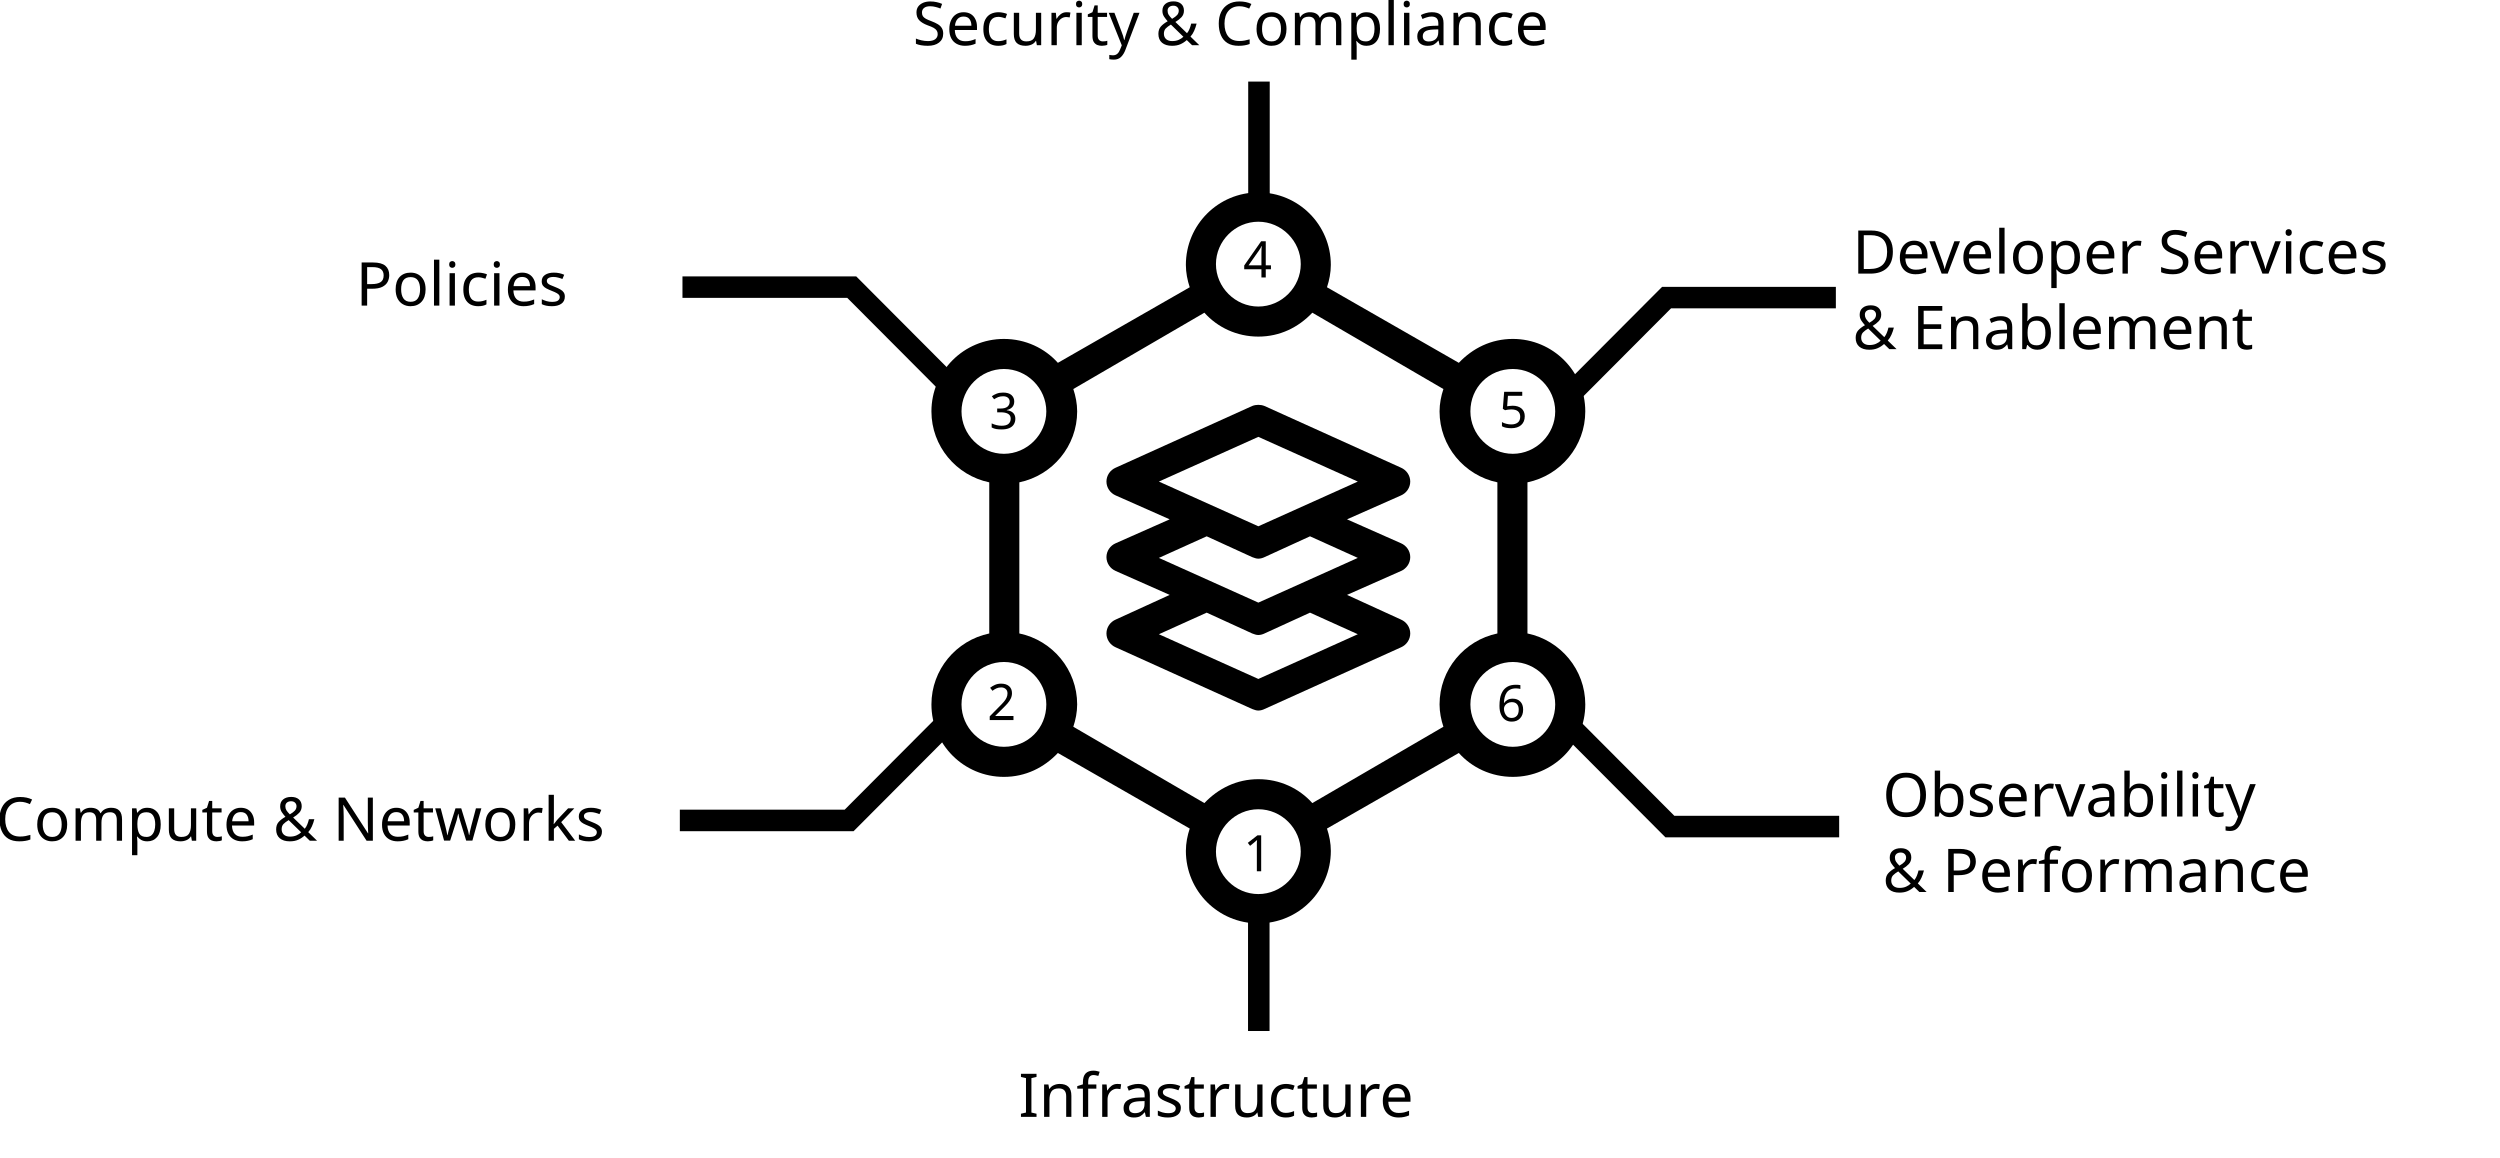
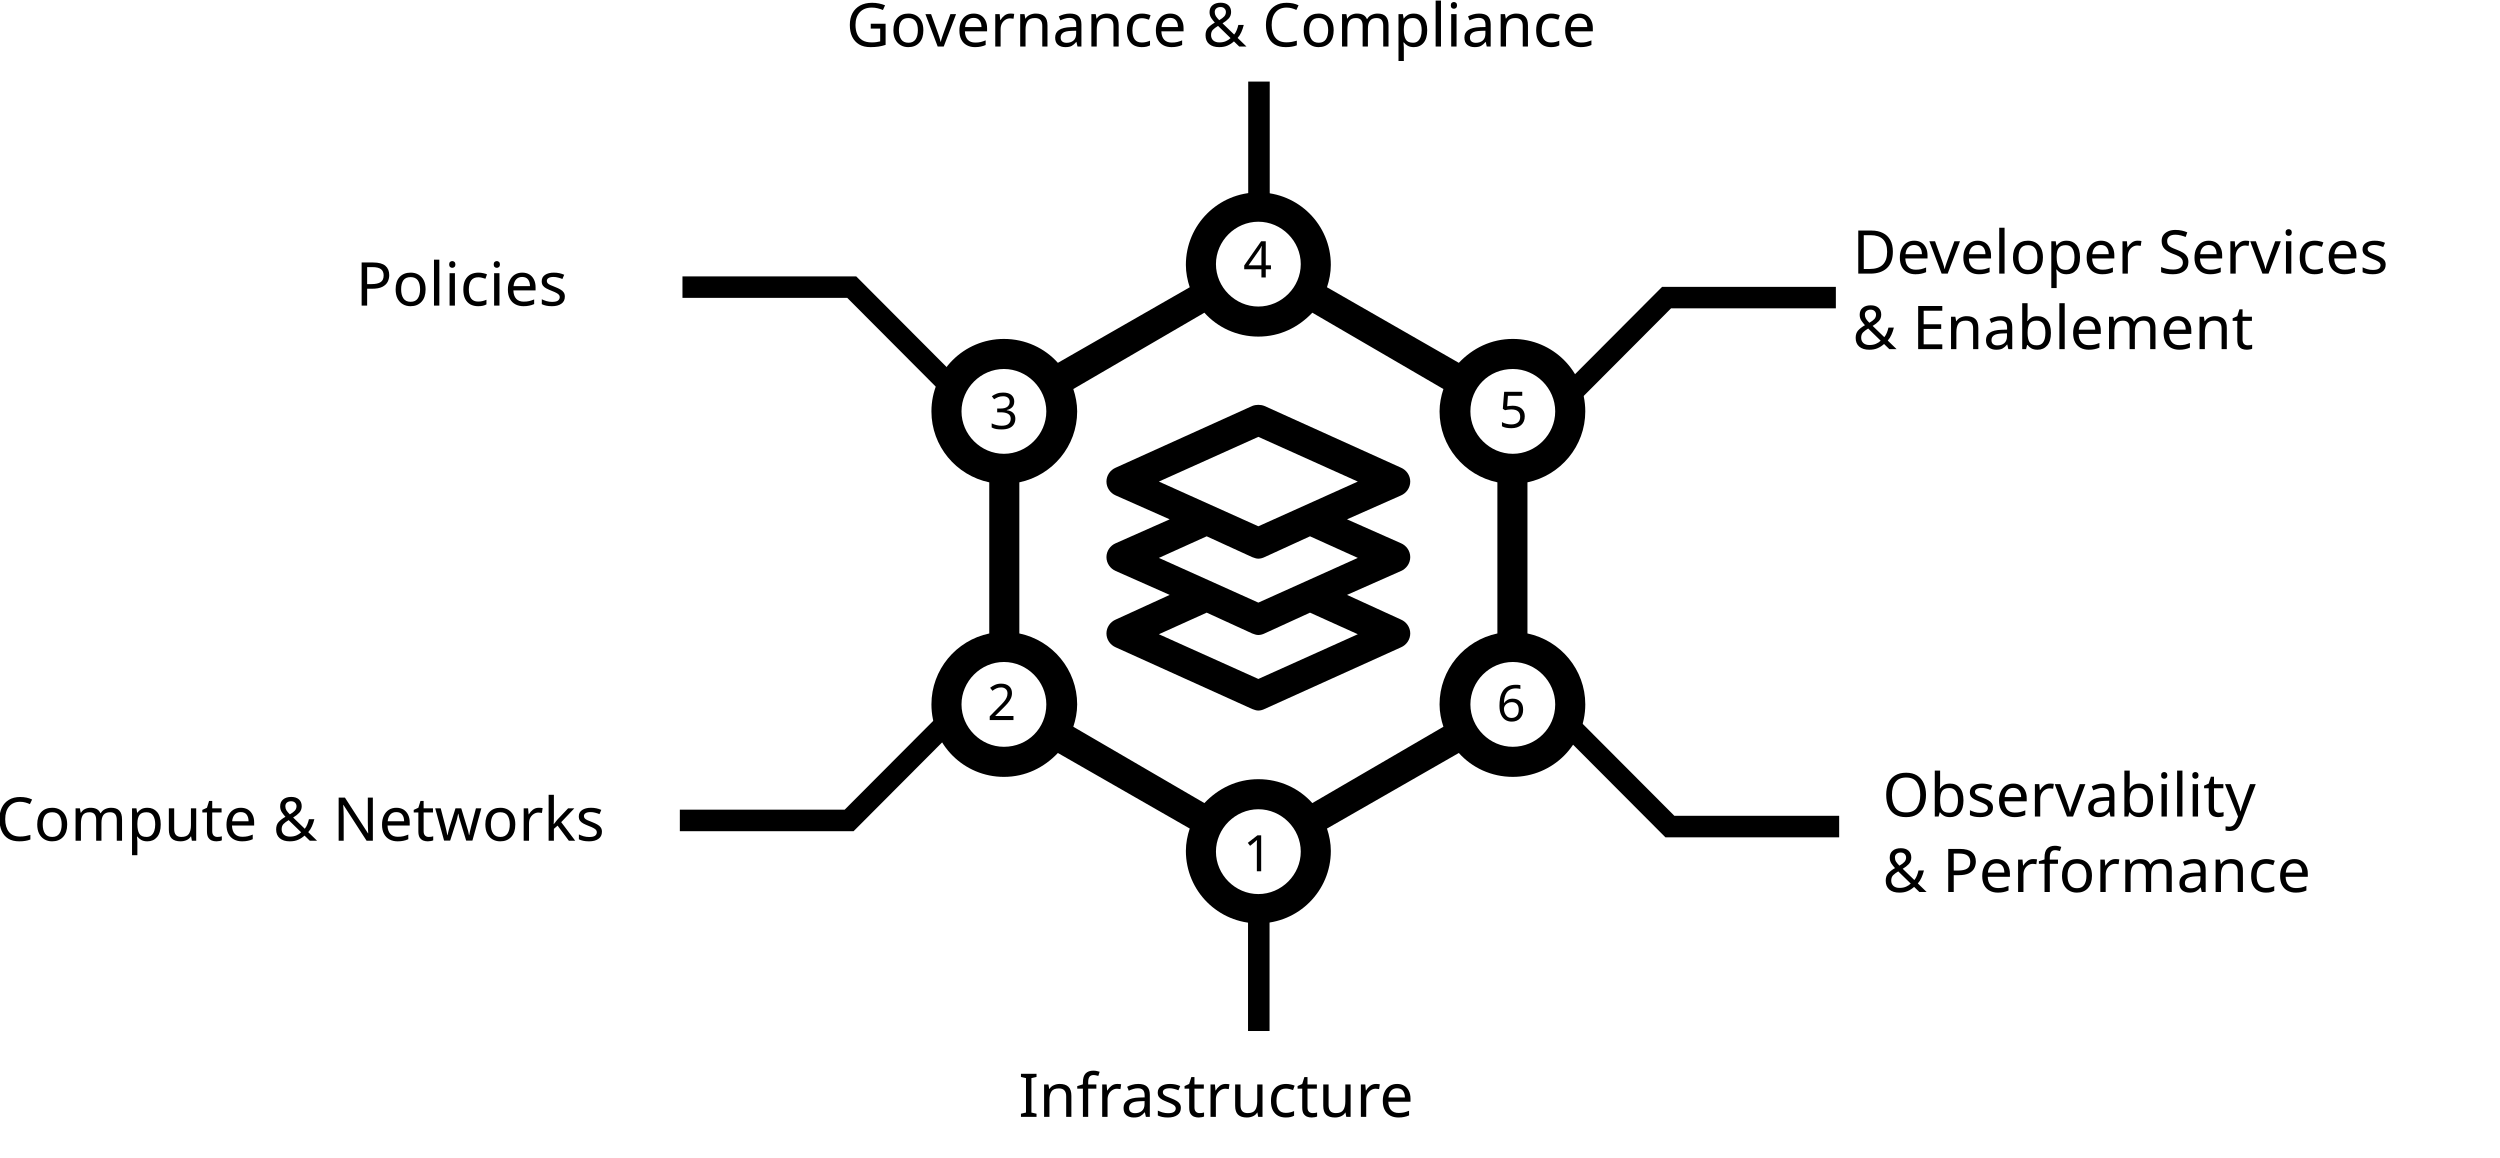
<svg xmlns="http://www.w3.org/2000/svg" width="496.824pt" height="230.1pt" version="1.1" viewBox="0 0 496.824 230.1" id="svg2">
  <defs id="defs2" />
  <path d="M 303.55,125.888 V 95.855 c 6.589,-1.379 11.492,-7.201 11.492,-14.097 0,-7.968 -6.436,-14.404 -14.404,-14.404 -4.29,0 -7.968,1.839 -10.726,4.75 l -26.202,-15.017 c 0.459,-1.379 0.766,-2.911 0.766,-4.444 0,-7.968 -6.436,-14.404 -14.404,-14.404 -7.968,0 -14.404,6.436 -14.404,14.404 0,1.533 0.306,3.064 0.766,4.444 l -26.201,15.018 c -2.605,-2.911 -6.436,-4.75 -10.726,-4.75 -7.968,0 -14.404,6.436 -14.404,14.404 0,6.895 4.903,12.718 11.492,14.097 v 30.033 c -6.589,1.379 -11.492,7.201 -11.492,14.097 0,7.968 6.436,14.404 14.404,14.404 4.29,0 7.968,-1.839 10.726,-4.75 l 26.202,15.017 c -0.459,1.379 -0.766,2.911 -0.766,4.444 0,7.968 6.436,14.404 14.404,14.404 7.968,0 14.404,-6.436 14.404,-14.404 0,-1.533 -0.306,-3.064 -0.766,-4.444 l 26.202,-15.019 c 2.605,2.911 6.436,4.75 10.726,4.75 7.968,0 14.404,-6.436 14.404,-14.404 0,-6.895 -4.904,-12.717 -11.493,-14.097 z m -2.911,-52.559 c 4.597,0 8.428,3.831 8.428,8.428 0,4.597 -3.831,8.428 -8.428,8.428 -4.597,0 -8.428,-3.831 -8.428,-8.428 0,-4.75 3.678,-8.428 8.428,-8.428 z m -50.566,-29.266 c 4.597,0 8.428,3.831 8.428,8.428 0,4.597 -3.831,8.428 -8.428,8.428 -4.597,0 -8.428,-3.831 -8.428,-8.428 0,-4.598 3.831,-8.428 8.428,-8.428 z m -58.994,37.694 c 0,-4.597 3.831,-8.428 8.428,-8.428 4.597,0 8.428,3.831 8.428,8.428 0,4.597 -3.831,8.428 -8.428,8.428 -4.597,0 -8.428,-3.831 -8.428,-8.428 z m 8.428,66.655 c -4.597,0 -8.428,-3.831 -8.428,-8.428 0,-4.597 3.831,-8.428 8.428,-8.428 4.597,0 8.428,3.831 8.428,8.428 0,4.75 -3.678,8.428 -8.428,8.428 z m 50.566,29.266 c -4.597,0 -8.428,-3.831 -8.428,-8.428 0,-4.597 3.831,-8.428 8.428,-8.428 4.597,0 8.428,3.831 8.428,8.428 0,4.598 -3.831,8.428 -8.428,8.428 z m 10.726,-18.081 c -2.605,-2.911 -6.436,-4.75 -10.726,-4.75 -4.29,0 -7.968,1.839 -10.726,4.75 l -26.049,-15.17 c 0.459,-1.379 0.766,-2.911 0.766,-4.444 0,-6.895 -4.903,-12.718 -11.492,-14.097 V 95.854 c 6.589,-1.379 11.492,-7.201 11.492,-14.097 0,-1.533 -0.306,-3.064 -0.766,-4.444 l 26.049,-15.17 c 2.605,2.911 6.436,4.75 10.726,4.75 4.29,0 7.968,-1.839 10.726,-4.75 l 26.049,15.17 c -0.459,1.379 -0.766,2.912 -0.766,4.444 0,6.895 4.903,12.718 11.492,14.097 v 30.033 c -6.589,1.379 -11.492,7.201 -11.492,14.097 0,1.533 0.306,3.064 0.766,4.444 z m 39.84,-11.185 c -4.597,0 -8.428,-3.831 -8.428,-8.428 0,-4.597 3.831,-8.428 8.428,-8.428 4.597,0 8.428,3.831 8.428,8.428 0,4.75 -3.831,8.428 -8.428,8.428 z" id="path1" style="stroke-width:0.299" />
  <path d="m 280.257,95.7 c 0,-1.226 -0.766,-2.298 -1.839,-2.758 l -27.122,-12.259 c -0.766,-0.306 -1.686,-0.306 -2.451,0 l -27.122,12.259 c -1.073,0.459 -1.839,1.533 -1.839,2.758 0,1.226 0.766,2.298 1.839,2.758 l 10.726,4.75 -10.726,4.75 c -1.073,0.459 -1.839,1.533 -1.839,2.758 0,1.226 0.766,2.298 1.839,2.758 l 10.726,4.75 -10.726,4.903 c -1.073,0.459 -1.839,1.533 -1.839,2.758 0,1.226 0.766,2.298 1.839,2.758 l 27.122,12.259 c 0.459,0.153 0.766,0.306 1.226,0.306 0.459,0 0.919,-0.153 1.226,-0.306 l 27.122,-12.259 c 1.073,-0.459 1.839,-1.533 1.839,-2.758 0,-1.226 -0.766,-2.298 -1.839,-2.758 l -10.726,-4.903 10.726,-4.75 c 1.073,-0.459 1.839,-1.533 1.839,-2.758 0,-1.226 -0.766,-2.298 -1.839,-2.758 l -10.726,-4.75 10.726,-4.75 c 1.072,-0.459 1.838,-1.533 1.838,-2.758 z m -10.42,30.341 -19.766,8.887 -19.766,-8.887 9.5,-4.29 9.04,4.137 c 0.459,0.153 0.766,0.306 1.226,0.306 0.459,0 0.919,-0.153 1.226,-0.306 l 9.04,-4.137 z m 0,-15.17 -19.766,8.887 -19.766,-8.887 9.5,-4.29 9.04,4.137 c 0.459,0.153 0.766,0.306 1.226,0.306 0.459,0 0.919,-0.153 1.226,-0.306 l 9.04,-4.137 z m -19.766,-6.282 -19.766,-8.887 19.766,-8.887 19.766,8.887 z" id="path2" style="stroke-width:0.299" />
  <path style="fill:none;stroke:#000000;stroke-width:4.276;stroke-linecap:butt;stroke-linejoin:miter;stroke-opacity:1" d="m 188.465,143.267 -19.719,19.779 h -33.642" id="path4" />
  <path style="fill:none;stroke:#000000;stroke-width:4.276;stroke-linecap:butt;stroke-linejoin:miter;stroke-opacity:1" d="M 188.986,76.841 169.268,57.063 H 135.626" id="path4-6" />
  <path style="fill:none;stroke:#000000;stroke-width:4.276;stroke-linecap:butt;stroke-linejoin:miter;stroke-opacity:1" d="m 311.479,78.92 19.719,-19.779 h 33.642" id="path4-7" />
  <path style="fill:none;stroke:#000000;stroke-width:4.276;stroke-linecap:butt;stroke-linejoin:miter;stroke-opacity:1" d="m 312.136,144.483 19.719,19.779 h 33.642" id="path4-5" />
  <path style="fill:none;stroke:#000000;stroke-width:4.276;stroke-linecap:butt;stroke-linejoin:miter;stroke-opacity:1" d="m 250.159,181.361 v 23.531" id="path5" />
  <path style="fill:none;stroke:#000000;stroke-width:4.276;stroke-linecap:butt;stroke-linejoin:miter;stroke-opacity:1" d="m 250.194,16.212 v 23.531" id="path5-3" />
  <text xml:space="preserve" style="font-style:normal;font-variant:normal;font-weight:normal;font-stretch:normal;font-size:12px;line-height:1.25;font-family:'Lilex Nerd Font';-inkscape-font-specification:'Lilex Nerd Font, Normal';font-variant-ligatures:normal;font-variant-caps:normal;font-variant-numeric:normal;font-variant-east-asian:normal;fill:#000000;fill-opacity:1;stroke:none;stroke-width:0.75" x="202.409" y="221.956" id="text287">
    <tspan id="tspan287" style="font-style:normal;font-variant:normal;font-weight:normal;font-stretch:normal;font-size:12px;font-family:'Lilex Nerd Font';-inkscape-font-specification:'Lilex Nerd Font, Normal';font-variant-ligatures:normal;font-variant-caps:normal;font-variant-numeric:normal;font-variant-east-asian:normal;stroke-width:0.75" x="202.409" y="221.956">Infrastructure</tspan>
  </text>
  <text xml:space="preserve" style="font-style:normal;font-variant:normal;font-weight:normal;font-stretch:normal;font-size:12px;line-height:1.25;font-family:'Lilex Nerd Font';-inkscape-font-specification:'Lilex Nerd Font, Normal';font-variant-ligatures:normal;font-variant-caps:normal;font-variant-numeric:normal;font-variant-east-asian:normal;fill:#000000;fill-opacity:1;stroke:none;stroke-width:0.75" x="-0.84" y="167.076" id="text287-6">
    <tspan id="tspan287-0" style="font-style:normal;font-variant:normal;font-weight:normal;font-stretch:normal;font-size:12px;font-family:'Lilex Nerd Font';-inkscape-font-specification:'Lilex Nerd Font, Normal';font-variant-ligatures:normal;font-variant-caps:normal;font-variant-numeric:normal;font-variant-east-asian:normal;stroke-width:0.75" x="-0.84" y="167.076">Compute &amp; Networks</tspan>
  </text>
  <text xml:space="preserve" style="font-style:normal;font-variant:normal;font-weight:normal;font-stretch:normal;font-size:12px;line-height:1.25;font-family:'Lilex Nerd Font';-inkscape-font-specification:'Lilex Nerd Font, Normal';font-variant-ligatures:normal;font-variant-caps:normal;font-variant-numeric:normal;font-variant-east-asian:normal;fill:#000000;fill-opacity:1;stroke:none;stroke-width:0.75" x="70.71" y="60.727" id="text287-2">
    <tspan id="tspan287-7" style="font-style:normal;font-variant:normal;font-weight:normal;font-stretch:normal;font-size:12px;font-family:'Lilex Nerd Font';-inkscape-font-specification:'Lilex Nerd Font, Normal';font-variant-ligatures:normal;font-variant-caps:normal;font-variant-numeric:normal;font-variant-east-asian:normal;stroke-width:0.75" x="70.71" y="60.727">Policies</tspan>
  </text>
-   <text xml:space="preserve" style="font-style:normal;font-variant:normal;font-weight:normal;font-stretch:normal;font-size:12px;line-height:1.25;font-family:'Lilex Nerd Font';-inkscape-font-specification:'Lilex Nerd Font, Normal';font-variant-ligatures:normal;font-variant-caps:normal;font-variant-numeric:normal;font-variant-east-asian:normal;fill:#000000;fill-opacity:1;stroke:none;stroke-width:0.75" x="181.411" y="8.976" id="text287-3">
-     <tspan id="tspan287-2" style="font-style:normal;font-variant:normal;font-weight:normal;font-stretch:normal;font-size:12px;font-family:'Lilex Nerd Font';-inkscape-font-specification:'Lilex Nerd Font, Normal';font-variant-ligatures:normal;font-variant-caps:normal;font-variant-numeric:normal;font-variant-east-asian:normal;stroke-width:0.75" x="181.411" y="8.976">Security &amp; Compliance</tspan>
+   <text xml:space="preserve" style="font-style:normal;font-variant:normal;font-weight:normal;font-stretch:normal;font-size:12px;line-height:1.25;font-family:'Lilex Nerd Font';-inkscape-font-specification:'Lilex Nerd Font, Normal';font-variant-ligatures:normal;font-variant-caps:normal;font-variant-numeric:normal;font-variant-east-asian:normal;fill:#000000;fill-opacity:1;stroke:none;stroke-width:0.75" x="168.153" y="9.241" id="text287-3">
+     <tspan id="tspan287-2" style="font-style:normal;font-variant:normal;font-weight:normal;font-stretch:normal;font-size:12px;font-family:'Lilex Nerd Font';-inkscape-font-specification:'Lilex Nerd Font, Normal';font-variant-ligatures:normal;font-variant-caps:normal;font-variant-numeric:normal;font-variant-east-asian:normal;stroke-width:0.75" x="168.153" y="9.241">Governance &amp; Compliance</tspan>
  </text>
  <text xml:space="preserve" style="font-style:normal;font-variant:normal;font-weight:normal;font-stretch:normal;font-size:12px;line-height:1.25;font-family:'Lilex Nerd Font';-inkscape-font-specification:'Lilex Nerd Font, Normal';font-variant-ligatures:normal;font-variant-caps:normal;font-variant-numeric:normal;font-variant-east-asian:normal;fill:#000000;fill-opacity:1;stroke:none;stroke-width:0.75" x="368.136" y="54.377" id="text287-9">
    <tspan id="tspan287-9" style="font-style:normal;font-variant:normal;font-weight:normal;font-stretch:normal;font-size:12px;font-family:'Lilex Nerd Font';-inkscape-font-specification:'Lilex Nerd Font, Normal';font-variant-ligatures:normal;font-variant-caps:normal;font-variant-numeric:normal;font-variant-east-asian:normal;stroke-width:0.75" x="368.136" y="54.377">Developer Services</tspan>
    <tspan style="font-style:normal;font-variant:normal;font-weight:normal;font-stretch:normal;font-size:12px;font-family:'Lilex Nerd Font';-inkscape-font-specification:'Lilex Nerd Font, Normal';font-variant-ligatures:normal;font-variant-caps:normal;font-variant-numeric:normal;font-variant-east-asian:normal;stroke-width:0.75" x="368.136" y="69.377" id="tspan288">&amp; Enablement</tspan>
  </text>
  <g id="g1-14" transform="translate(177.2276,-182.6558)">
    <text xml:space="preserve" style="font-style:normal;font-variant:normal;font-weight:normal;font-stretch:normal;font-size:12px;line-height:1.25;font-family:'Lilex Nerd Font';-inkscape-font-specification:'Lilex Nerd Font, Normal';font-variant-ligatures:normal;font-variant-caps:normal;font-variant-numeric:normal;font-variant-east-asian:normal;fill:#000000;fill-opacity:1;stroke:none;stroke-width:0.75" x="196.882" y="344.921" id="text287-91">
      <tspan id="tspan287-07" style="font-style:normal;font-variant:normal;font-weight:normal;font-stretch:normal;font-size:12px;font-family:'Lilex Nerd Font';-inkscape-font-specification:'Lilex Nerd Font, Normal';font-variant-ligatures:normal;font-variant-caps:normal;font-variant-numeric:normal;font-variant-east-asian:normal;stroke-width:0.75" x="196.882" y="344.921">Observability</tspan>
      <tspan style="font-style:normal;font-variant:normal;font-weight:normal;font-stretch:normal;font-size:12px;font-family:'Lilex Nerd Font';-inkscape-font-specification:'Lilex Nerd Font, Normal';font-variant-ligatures:normal;font-variant-caps:normal;font-variant-numeric:normal;font-variant-east-asian:normal;stroke-width:0.75" x="196.882" y="359.921" id="tspan289">&amp; Performance</tspan>
    </text>
  </g>
  <text xml:space="preserve" style="font-style:normal;font-variant:normal;font-weight:normal;font-stretch:normal;font-size:10px;line-height:1.25;font-family:'Lilex Nerd Font';-inkscape-font-specification:'Lilex Nerd Font, Normal';font-variant-ligatures:normal;font-variant-caps:normal;font-variant-numeric:normal;font-variant-east-asian:normal;fill:#000000;fill-opacity:1;stroke:none;stroke-width:0.75" x="247.087" y="173.139" id="text860">
    <tspan id="tspan860" style="font-style:normal;font-variant:normal;font-weight:normal;font-stretch:normal;font-size:10px;font-family:'Lilex Nerd Font';-inkscape-font-specification:'Lilex Nerd Font, Normal';font-variant-ligatures:normal;font-variant-caps:normal;font-variant-numeric:normal;font-variant-east-asian:normal;stroke-width:0.75" x="247.087" y="173.139">1</tspan>
  </text>
  <text xml:space="preserve" style="font-style:normal;font-variant:normal;font-weight:normal;font-stretch:normal;font-size:10px;line-height:1.25;font-family:'Lilex Nerd Font';-inkscape-font-specification:'Lilex Nerd Font, Normal';font-variant-ligatures:normal;font-variant-caps:normal;font-variant-numeric:normal;font-variant-east-asian:normal;fill:#000000;fill-opacity:1;stroke:none;stroke-width:0.75" x="196.204" y="143.091" id="text860-0">
    <tspan id="tspan860-4" style="font-style:normal;font-variant:normal;font-weight:normal;font-stretch:normal;font-size:10px;font-family:'Lilex Nerd Font';-inkscape-font-specification:'Lilex Nerd Font, Normal';font-variant-ligatures:normal;font-variant-caps:normal;font-variant-numeric:normal;font-variant-east-asian:normal;stroke-width:0.75" x="196.204" y="143.091">2</tspan>
  </text>
  <g id="g1" transform="translate(-50.41263,-87.83334)">
    <text xml:space="preserve" style="font-style:normal;font-variant:normal;font-weight:normal;font-stretch:normal;font-size:10px;line-height:1.25;font-family:'Lilex Nerd Font';-inkscape-font-specification:'Lilex Nerd Font, Normal';font-variant-ligatures:normal;font-variant-caps:normal;font-variant-numeric:normal;font-variant-east-asian:normal;fill:#000000;fill-opacity:1;stroke:none;stroke-width:0.75" x="247.037" y="173.082" id="text860-2">
      <tspan id="tspan860-9" style="font-style:normal;font-variant:normal;font-weight:normal;font-stretch:normal;font-size:10px;font-family:'Lilex Nerd Font';-inkscape-font-specification:'Lilex Nerd Font, Normal';font-variant-ligatures:normal;font-variant-caps:normal;font-variant-numeric:normal;font-variant-east-asian:normal;stroke-width:0.75" x="247.037" y="173.082">3</tspan>
    </text>
  </g>
  <text xml:space="preserve" style="font-style:normal;font-variant:normal;font-weight:normal;font-stretch:normal;font-size:10px;line-height:1.25;font-family:'Lilex Nerd Font';-inkscape-font-specification:'Lilex Nerd Font, Normal';font-variant-ligatures:normal;font-variant-caps:normal;font-variant-numeric:normal;font-variant-east-asian:normal;fill:#000000;fill-opacity:1;stroke:none;stroke-width:0.75" x="247.057" y="55.135" id="text860-1">
    <tspan id="tspan860-0" style="font-style:normal;font-variant:normal;font-weight:normal;font-stretch:normal;font-size:10px;font-family:'Lilex Nerd Font';-inkscape-font-specification:'Lilex Nerd Font, Normal';font-variant-ligatures:normal;font-variant-caps:normal;font-variant-numeric:normal;font-variant-east-asian:normal;stroke-width:0.75" x="247.057" y="55.135">4</tspan>
  </text>
  <text xml:space="preserve" style="font-style:normal;font-variant:normal;font-weight:normal;font-stretch:normal;font-size:10px;line-height:1.25;font-family:'Lilex Nerd Font';-inkscape-font-specification:'Lilex Nerd Font, Normal';font-variant-ligatures:normal;font-variant-caps:normal;font-variant-numeric:normal;font-variant-east-asian:normal;fill:#000000;fill-opacity:1;stroke:none;stroke-width:0.75" x="297.861" y="85.003" id="text860-22">
    <tspan id="tspan860-2" style="font-style:normal;font-variant:normal;font-weight:normal;font-stretch:normal;font-size:10px;font-family:'Lilex Nerd Font';-inkscape-font-specification:'Lilex Nerd Font, Normal';font-variant-ligatures:normal;font-variant-caps:normal;font-variant-numeric:normal;font-variant-east-asian:normal;stroke-width:0.75" x="297.861" y="85.003">5</tspan>
  </text>
  <text xml:space="preserve" style="font-style:normal;font-variant:normal;font-weight:normal;font-stretch:normal;font-size:10px;line-height:1.25;font-family:'Lilex Nerd Font';-inkscape-font-specification:'Lilex Nerd Font, Normal';font-variant-ligatures:normal;font-variant-caps:normal;font-variant-numeric:normal;font-variant-east-asian:normal;fill:#000000;fill-opacity:1;stroke:none;stroke-width:0.75" x="297.443" y="143.314" id="text860-5">
    <tspan id="tspan860-5" style="font-style:normal;font-variant:normal;font-weight:normal;font-stretch:normal;font-size:10px;font-family:'Lilex Nerd Font';-inkscape-font-specification:'Lilex Nerd Font, Normal';font-variant-ligatures:normal;font-variant-caps:normal;font-variant-numeric:normal;font-variant-east-asian:normal;stroke-width:0.75" x="297.443" y="143.314">6</tspan>
  </text>
</svg>
